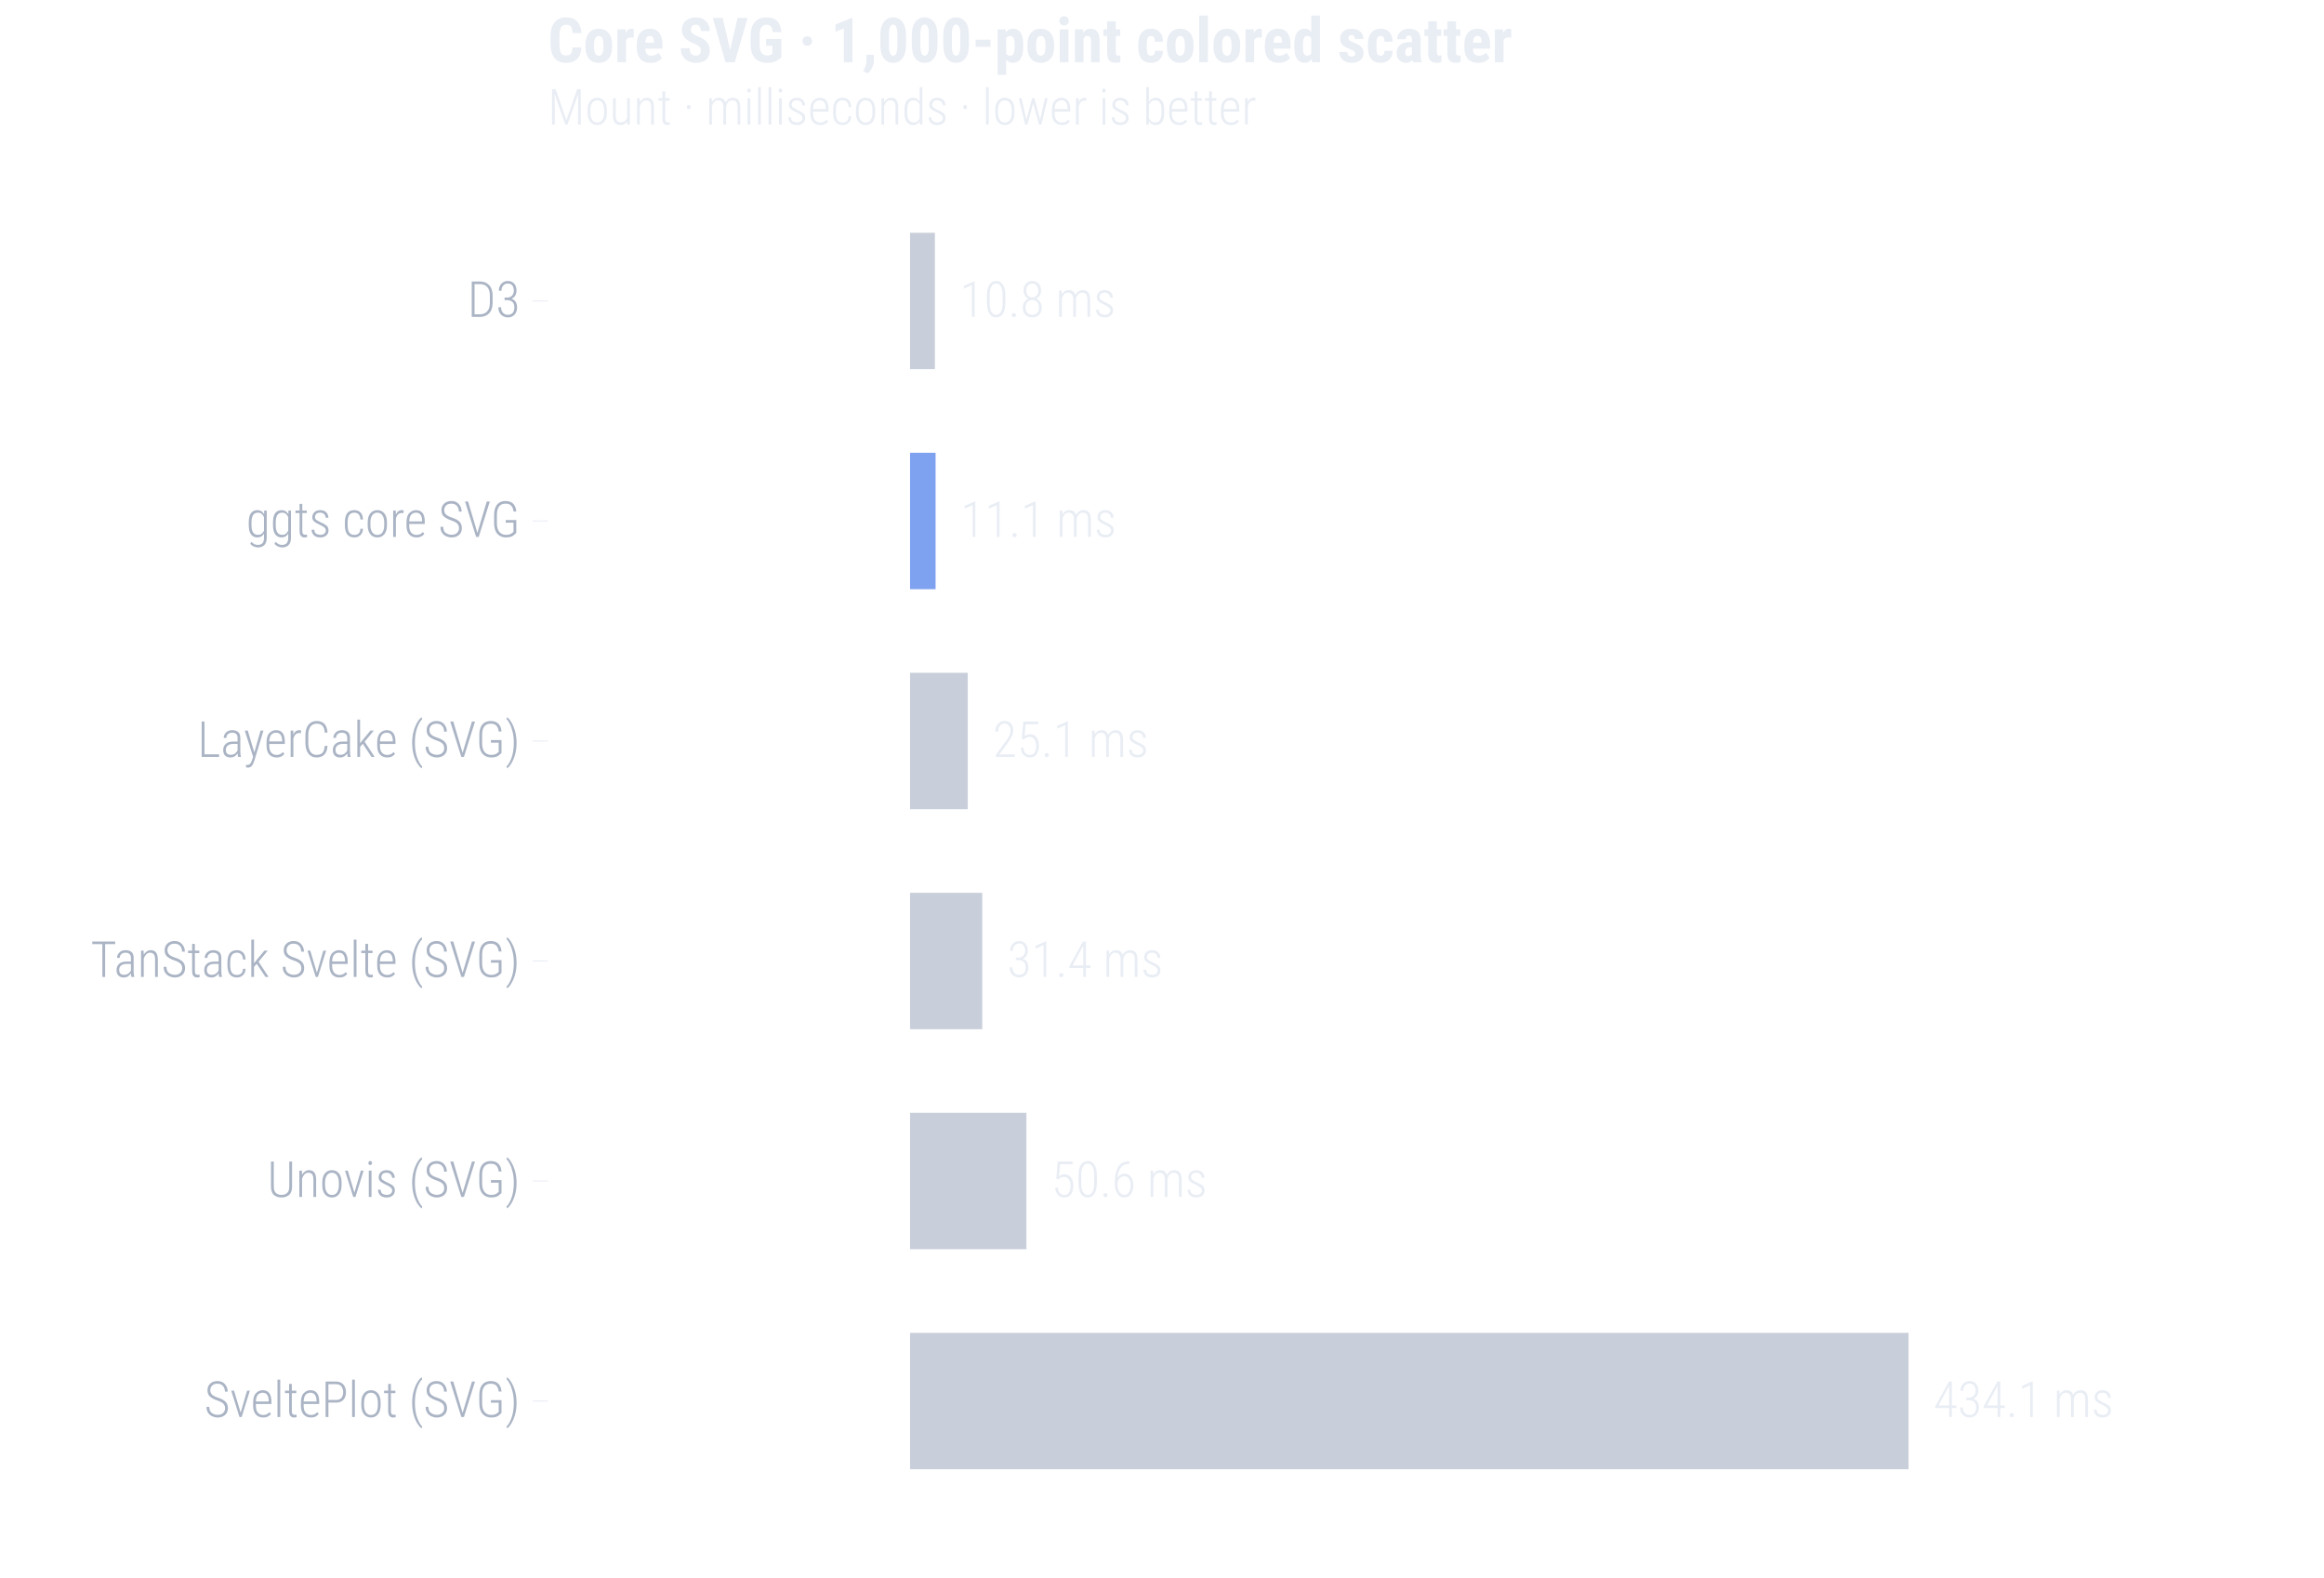
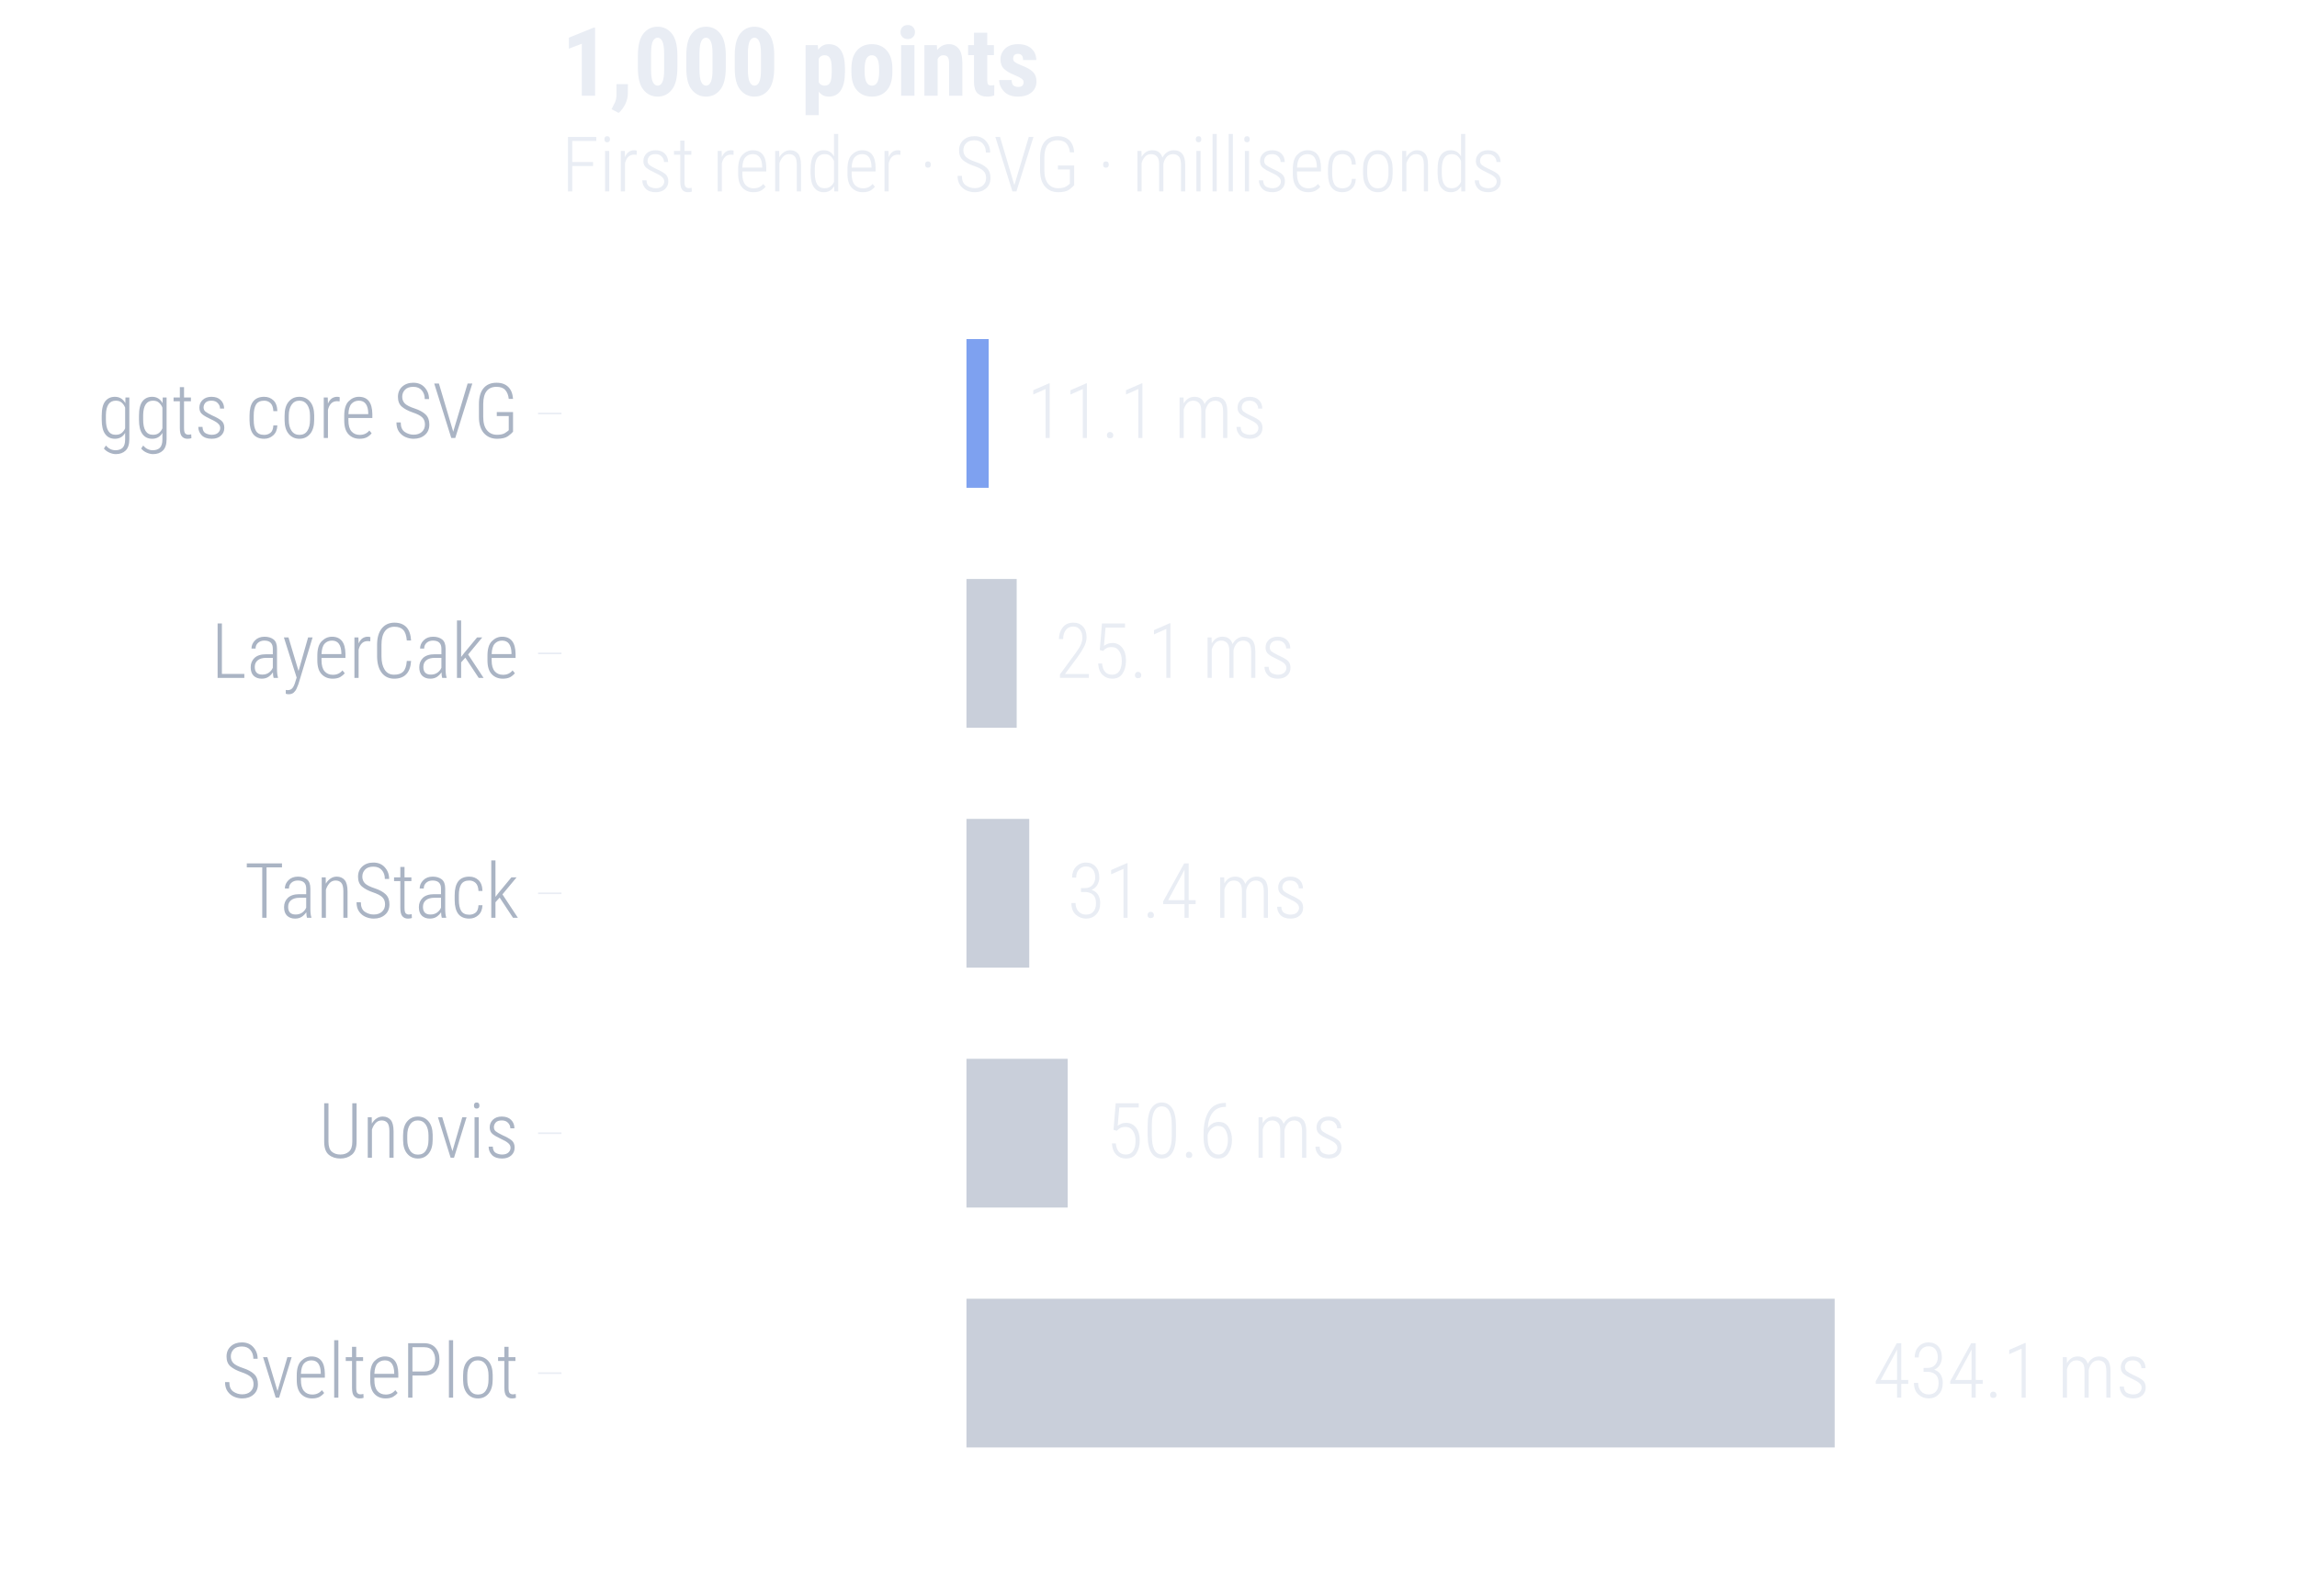
- <svg xmlns="http://www.w3.org/2000/svg" width="560" height="380" viewBox="0 0 560 380" role="img" aria-label="Core SVG · 1,000-point colored scatter. Mount · milliseconds · lower is better. D3: 10.8 ms; ggts core SVG: 11.1 ms; LayerCake (SVG): 25.1 ms; TanStack Svelte (SVG): 31.4 ms; Unovis (SVG): 50.6 ms; SveltePlot (SVG): 434.1 ms." class="gg-plot" font-family="&quot;Roboto Condensed&quot;, &quot;Arial Narrow&quot;, Arial, sans-serif" font-size="11" font-weight="300" text-rendering="optimizeLegibility" shape-rendering="geometricPrecision">
-   <rect class="gg-paper" width="560" height="380" fill="var(--gg-paper, transparent)" />
-   <text class="gg-title" x="132" y="15" font-size="15" font-weight="700" fill="var(--gg-ink, #e9edf4)">Core SVG · 1,000-point colored scatter</text>
-   <text class="gg-subtitle" x="132" y="30" font-size="12" font-weight="300" fill="var(--gg-ink, #e9edf4)">Mount · milliseconds · lower is better</text>
+ <svg xmlns="http://www.w3.org/2000/svg" width="360" height="250" viewBox="0 0 360 250" role="img" aria-label="1,000 points. First render · SVG · milliseconds. Lower is better. ggts core SVG: 11.1 ms; LayerCake: 25.1 ms; TanStack: 31.4 ms; Unovis: 50.6 ms; SveltePlot: 434.1 ms." class="gg-plot" font-family="&quot;Roboto Condensed&quot;, &quot;Arial Narrow&quot;, Arial, sans-serif" font-size="11" font-weight="300" text-rendering="optimizeLegibility" shape-rendering="geometricPrecision">
+   <rect class="gg-paper" width="360" height="250" fill="var(--gg-paper, transparent)" />
+   <text class="gg-title" x="88" y="15" font-size="15" font-weight="700" fill="var(--gg-ink, #e9edf4)">1,000 points</text>
+   <text class="gg-subtitle" x="88" y="30" font-size="12" font-weight="300" fill="var(--gg-ink, #e9edf4)">First render · SVG · milliseconds</text>
  <defs>
    <clipPath id="gg-clip-0">
-       <rect width="424" height="318" />
+       <rect width="268" height="188" />
    </clipPath>
  </defs>
-   <g class="gg-panel" data-panel="0" transform="translate(132,46)">
-     <rect class="gg-panel-background" width="424" height="318" fill="var(--gg-panel, transparent)" />
+   <g class="gg-panel" data-panel="0" transform="translate(88,46)">
+     <rect class="gg-panel-background" width="268" height="188" fill="var(--gg-panel, transparent)" />
    <g class="gg-grid" stroke="var(--gg-grid, transparent)" stroke-width="0.25" vector-effect="non-scaling-stroke">
-       <line x1="87.29" y1="0" x2="87.29" y2="318" />
-       <line x1="198.14" y1="0" x2="198.14" y2="318" />
-       <line x1="308.99" y1="0" x2="308.99" y2="318" />
-       <line x1="419.84" y1="0" x2="419.84" y2="318" />
-       <line x1="0" y1="26.5" x2="424" y2="26.5" />
-       <line x1="0" y1="79.5" x2="424" y2="79.5" />
-       <line x1="0" y1="132.5" x2="424" y2="132.5" />
-       <line x1="0" y1="185.5" x2="424" y2="185.5" />
-       <line x1="0" y1="238.5" x2="424" y2="238.5" />
-       <line x1="0" y1="291.5" x2="424" y2="291.5" />
+       <line x1="0.78" y1="0" x2="0.78" y2="188" />
+       <line x1="63.47" y1="0" x2="63.47" y2="188" />
+       <line x1="126.16" y1="0" x2="126.16" y2="188" />
+       <line x1="188.85" y1="0" x2="188.85" y2="188" />
+       <line x1="251.54" y1="0" x2="251.54" y2="188" />
+       <line x1="0" y1="18.8" x2="268" y2="18.8" />
+       <line x1="0" y1="56.4" x2="268" y2="56.4" />
+       <line x1="0" y1="94" x2="268" y2="94" />
+       <line x1="0" y1="131.6" x2="268" y2="131.6" />
+       <line x1="0" y1="169.2" x2="268" y2="169.2" />
    </g>
    <g class="gg-marks" clip-path="url(#gg-clip-0)">
      <g class="gg-batch gg-rects" data-layer="0">
-         <rect x="87.29" y="10.07" width="5.99" height="32.86" fill="#c9cfda" />
-         <rect x="87.29" y="63.07" width="6.15" height="32.86" fill="#7ea1f0" />
-         <rect x="87.29" y="116.07" width="13.91" height="32.86" fill="#c9cfda" />
-         <rect x="87.29" y="169.07" width="17.4" height="32.86" fill="#c9cfda" />
-         <rect x="87.29" y="222.07" width="28.04" height="32.86" fill="#c9cfda" />
-         <rect x="87.29" y="275.07" width="240.6" height="32.86" fill="#c9cfda" />
+         <rect x="63.47" y="7.14" width="3.48" height="23.31" fill="#7ea1f0" />
+         <rect x="63.47" y="44.74" width="7.87" height="23.31" fill="#c9cfda" />
+         <rect x="63.47" y="82.34" width="9.84" height="23.31" fill="#c9cfda" />
+         <rect x="63.47" y="119.94" width="15.86" height="23.31" fill="#c9cfda" />
+         <rect x="63.47" y="157.54" width="136.07" height="23.31" fill="#c9cfda" />
      </g>
      <g class="gg-batch gg-glyphs" data-layer="1" font-size="12" text-anchor="start">
-         <text x="99.28" y="26.5" dy="0.32em" fill="var(--gg-ink, #e9edf4)">10.8 ms</text>
-         <text x="99.45" y="79.5" dy="0.32em" fill="var(--gg-ink, #e9edf4)">11.1 ms</text>
-         <text x="107.21" y="132.5" dy="0.32em" fill="var(--gg-ink, #e9edf4)">25.1 ms</text>
-         <text x="110.7" y="185.5" dy="0.32em" fill="var(--gg-ink, #e9edf4)">31.4 ms</text>
-         <text x="121.34" y="238.5" dy="0.32em" fill="var(--gg-ink, #e9edf4)">50.6 ms</text>
-         <text x="333.89" y="291.5" dy="0.32em" fill="var(--gg-ink, #e9edf4)">434.1 ms</text>
+         <text x="72.95" y="18.8" dy="0.32em" fill="var(--gg-ink, #e9edf4)">11.1 ms</text>
+         <text x="77.34" y="56.4" dy="0.32em" fill="var(--gg-ink, #e9edf4)">25.1 ms</text>
+         <text x="79.32" y="94" dy="0.32em" fill="var(--gg-ink, #e9edf4)">31.4 ms</text>
+         <text x="85.33" y="131.6" dy="0.32em" fill="var(--gg-ink, #e9edf4)">50.6 ms</text>
+         <text x="205.54" y="169.2" dy="0.32em" fill="var(--gg-ink, #e9edf4)">434.1 ms</text>
      </g>
    </g>
-     <rect class="gg-panel-border" width="424" height="318" fill="none" stroke="var(--gg-panelBorder, transparent)" stroke-width="0.5" vector-effect="non-scaling-stroke" />
+     <rect class="gg-panel-border" width="268" height="188" fill="none" stroke="var(--gg-panelBorder, transparent)" stroke-width="0.5" vector-effect="non-scaling-stroke" />
  </g>
-   <g class="gg-axis gg-axis-y" transform="translate(132,46)">
-     <g class="gg-tick" transform="translate(0,26.5)">
-       <line x2="-3.67" stroke="var(--gg-tickColor, #e9edf4)" stroke-width="0.25" vector-effect="non-scaling-stroke" />
-       <text x="-6.67" dy="0.32em" text-anchor="end" fill="var(--gg-axisText, #aab4c4)" font-size="12" font-weight="300">D3</text>
-     </g>
-     <g class="gg-tick" transform="translate(0,79.5)">
+   <g class="gg-axis gg-axis-y" transform="translate(88,46)">
+     <g class="gg-tick" transform="translate(0,18.8)">
      <line x2="-3.67" stroke="var(--gg-tickColor, #e9edf4)" stroke-width="0.25" vector-effect="non-scaling-stroke" />
      <text x="-6.67" dy="0.32em" text-anchor="end" fill="var(--gg-axisText, #aab4c4)" font-size="12" font-weight="300">ggts core SVG</text>
    </g>
-     <g class="gg-tick" transform="translate(0,132.5)">
+     <g class="gg-tick" transform="translate(0,56.4)">
      <line x2="-3.67" stroke="var(--gg-tickColor, #e9edf4)" stroke-width="0.25" vector-effect="non-scaling-stroke" />
-       <text x="-6.67" dy="0.32em" text-anchor="end" fill="var(--gg-axisText, #aab4c4)" font-size="12" font-weight="300">LayerCake (SVG)</text>
+       <text x="-6.67" dy="0.32em" text-anchor="end" fill="var(--gg-axisText, #aab4c4)" font-size="12" font-weight="300">LayerCake</text>
    </g>
-     <g class="gg-tick" transform="translate(0,185.5)">
+     <g class="gg-tick" transform="translate(0,94)">
      <line x2="-3.67" stroke="var(--gg-tickColor, #e9edf4)" stroke-width="0.25" vector-effect="non-scaling-stroke" />
-       <text x="-6.67" dy="0.32em" text-anchor="end" fill="var(--gg-axisText, #aab4c4)" font-size="12" font-weight="300">TanStack Svelte (SVG)</text>
+       <text x="-6.67" dy="0.32em" text-anchor="end" fill="var(--gg-axisText, #aab4c4)" font-size="12" font-weight="300">TanStack</text>
    </g>
-     <g class="gg-tick" transform="translate(0,238.5)">
+     <g class="gg-tick" transform="translate(0,131.6)">
      <line x2="-3.67" stroke="var(--gg-tickColor, #e9edf4)" stroke-width="0.25" vector-effect="non-scaling-stroke" />
-       <text x="-6.67" dy="0.32em" text-anchor="end" fill="var(--gg-axisText, #aab4c4)" font-size="12" font-weight="300">Unovis (SVG)</text>
+       <text x="-6.67" dy="0.32em" text-anchor="end" fill="var(--gg-axisText, #aab4c4)" font-size="12" font-weight="300">Unovis</text>
    </g>
-     <g class="gg-tick" transform="translate(0,291.5)">
+     <g class="gg-tick" transform="translate(0,169.2)">
      <line x2="-3.67" stroke="var(--gg-tickColor, #e9edf4)" stroke-width="0.25" vector-effect="non-scaling-stroke" />
-       <text x="-6.67" dy="0.32em" text-anchor="end" fill="var(--gg-axisText, #aab4c4)" font-size="12" font-weight="300">SveltePlot (SVG)</text>
+       <text x="-6.67" dy="0.32em" text-anchor="end" fill="var(--gg-axisText, #aab4c4)" font-size="12" font-weight="300">SveltePlot</text>
    </g>
  </g>
</svg>
